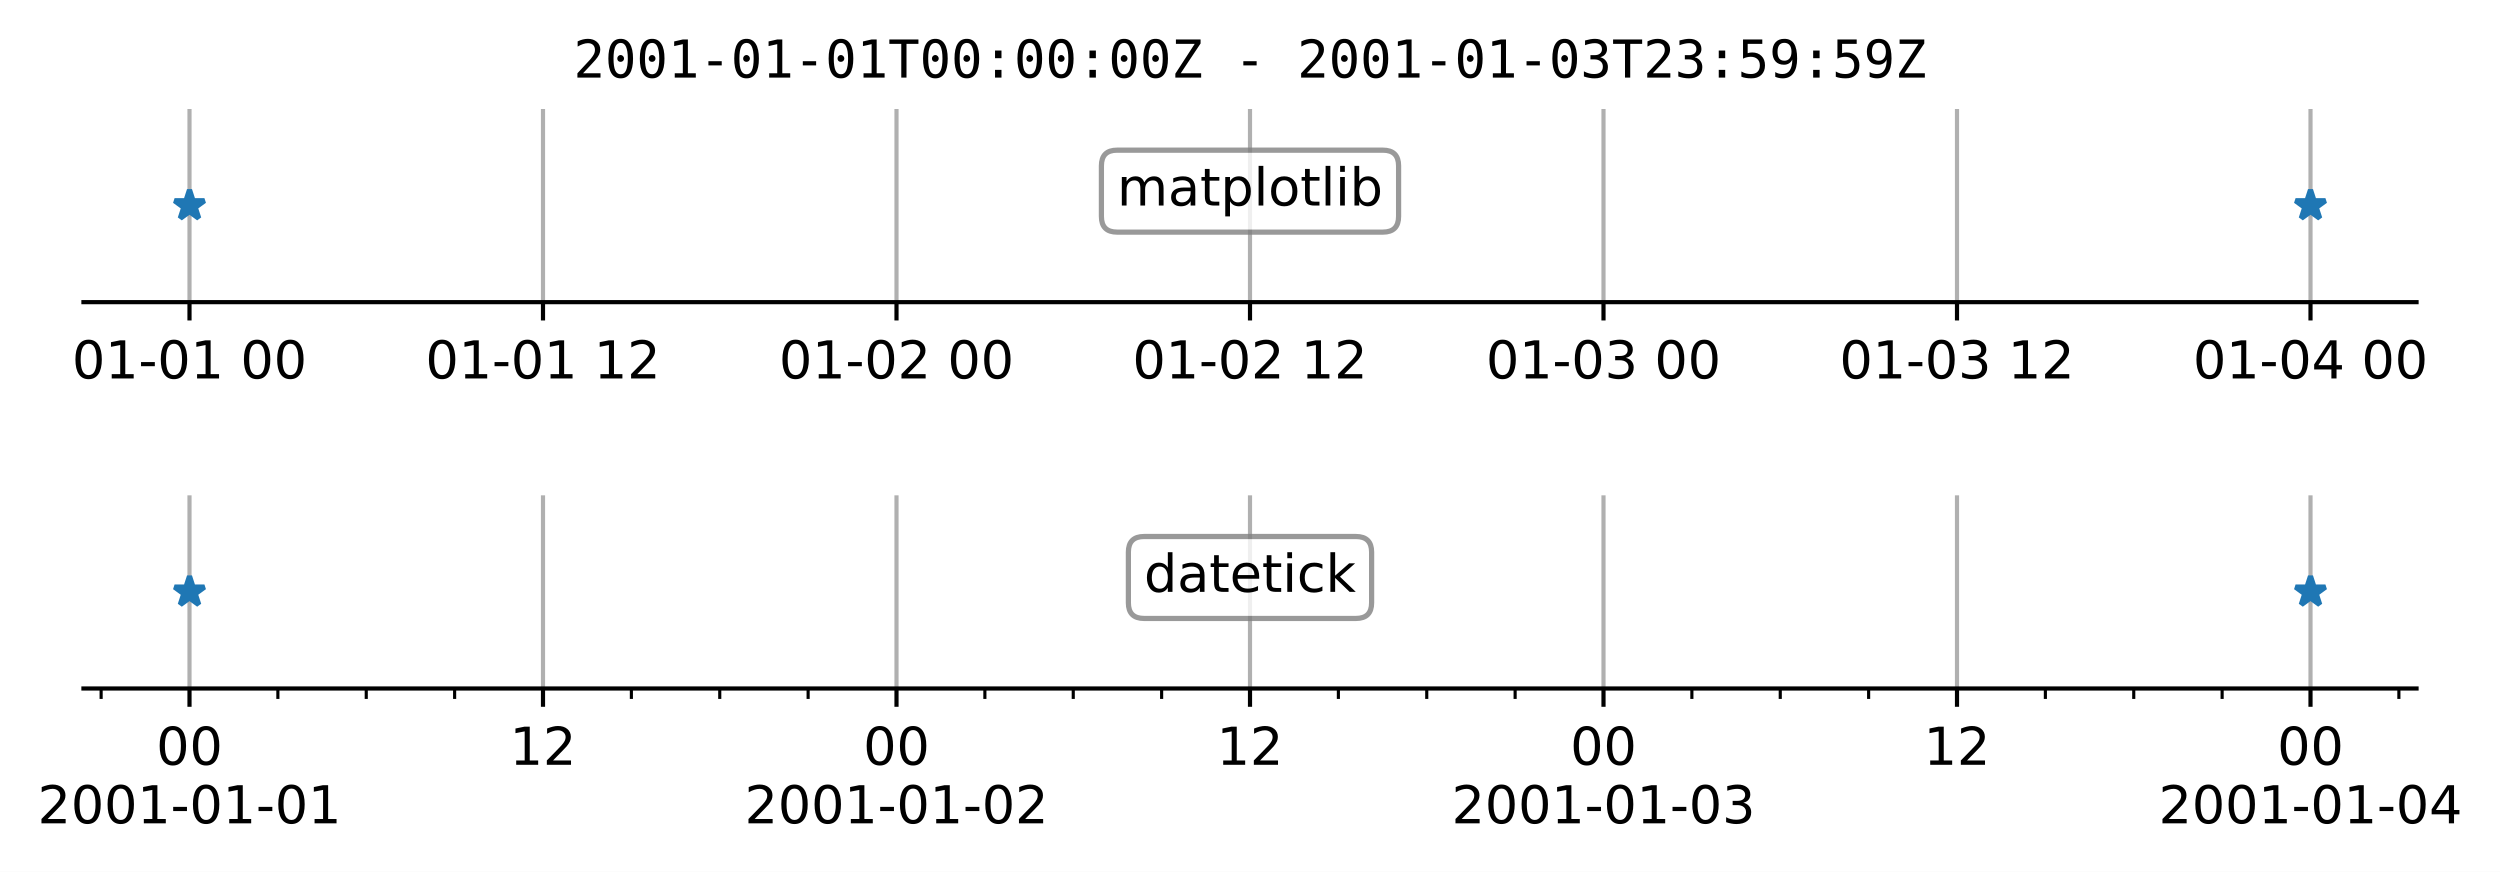
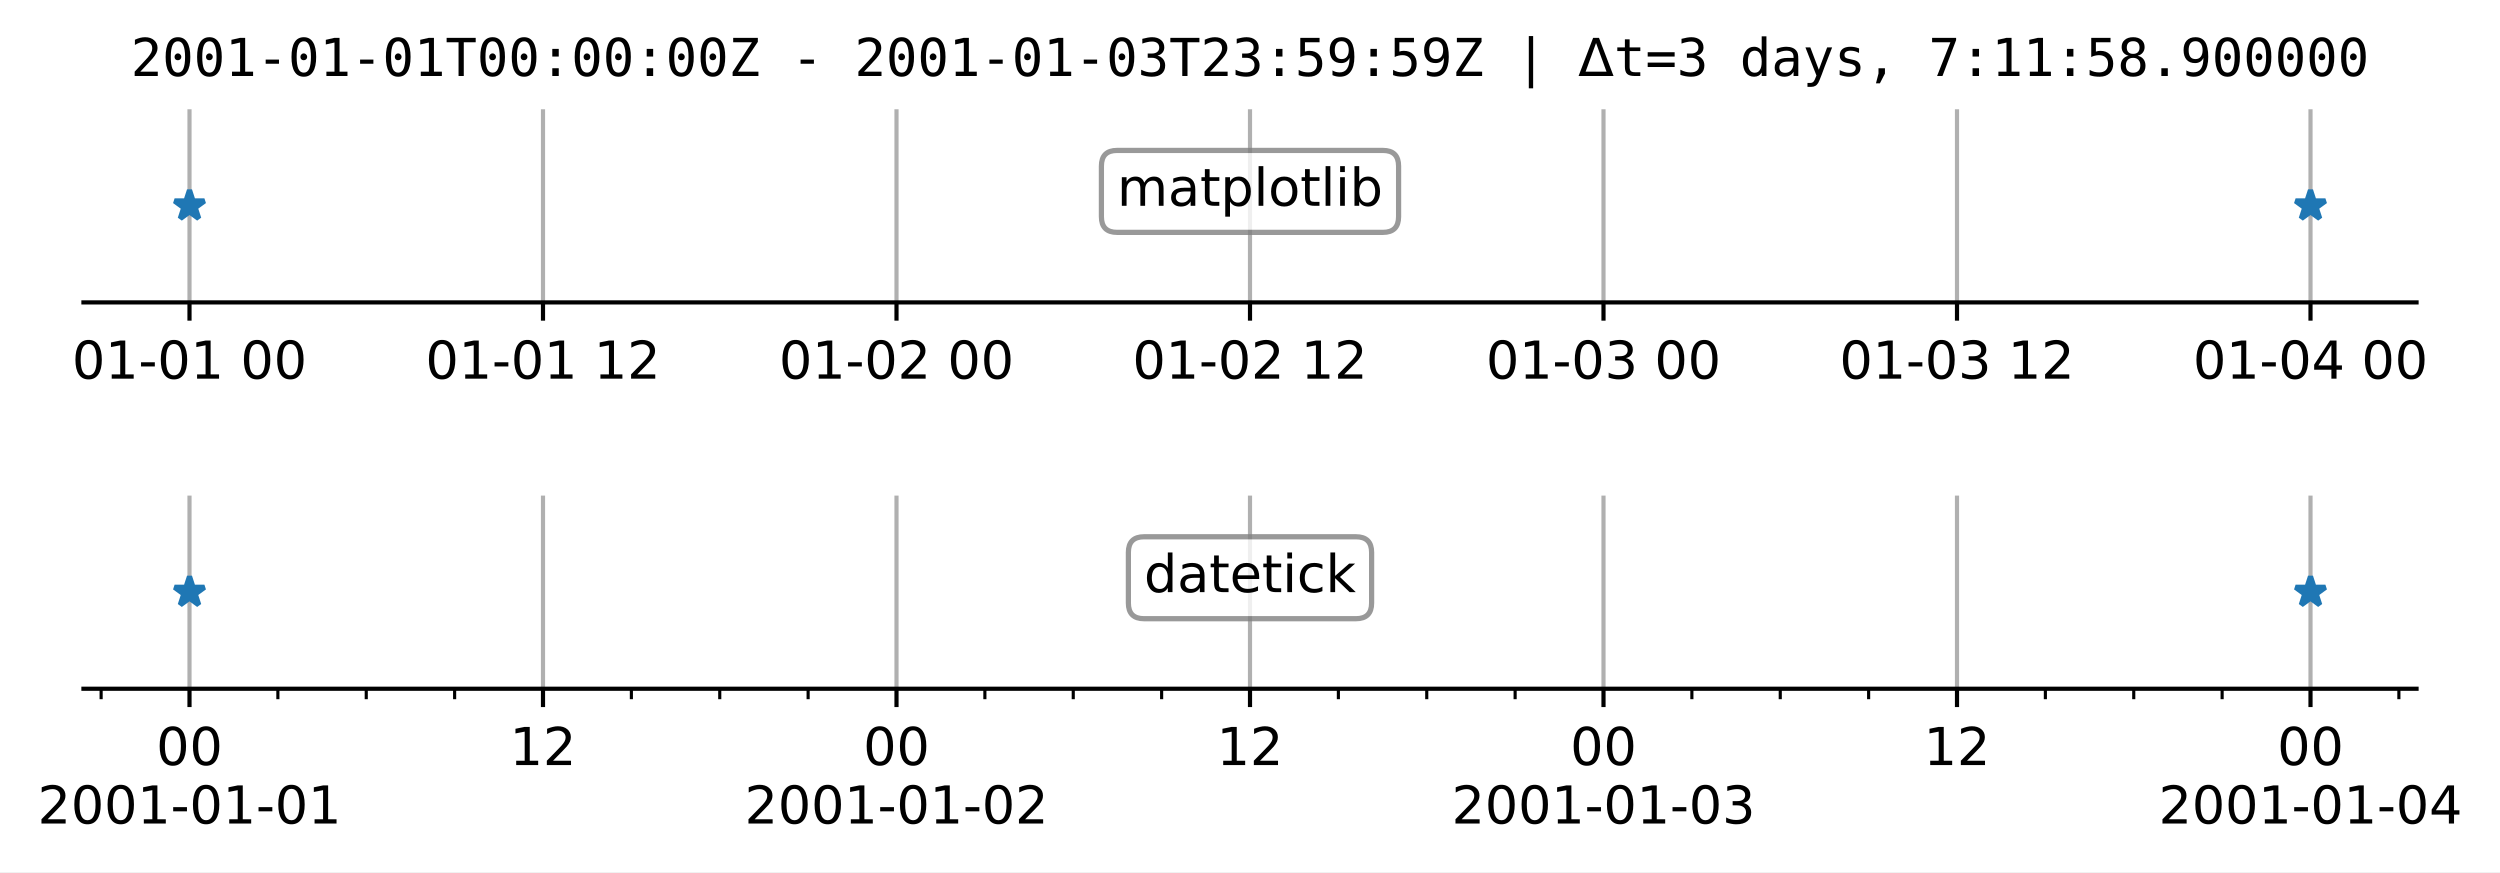
- <svg xmlns="http://www.w3.org/2000/svg" xmlns:xlink="http://www.w3.org/1999/xlink" width="478.335pt" height="166.808pt" viewBox="0 0 478.335 166.808" version="1.1">
+ <svg xmlns="http://www.w3.org/2000/svg" xmlns:xlink="http://www.w3.org/1999/xlink" width="478.335pt" height="166.856pt" viewBox="0 0 478.335 166.856" version="1.1">
  <defs>
    <style type="text/css">*{stroke-linejoin: round; stroke-linecap: butt}</style>
  </defs>
  <g id="figure_1">
    <g id="patch_1">
-       <path d="M 0 166.808  L 478.335 166.808  L 478.335 0  L 0 0  z " style="fill: #ffffff" />
+       <path d="M 0 166.856  L 478.335 166.856  L 478.335 0  L 0 0  z " style="fill: #ffffff" />
    </g>
    <g id="axes_1">
      <g id="patch_2">
-         <path d="M 15.967 57.812  L 462.367 57.812  L 462.367 20.852  L 15.967 20.852  z " style="fill: #ffffff" />
+         <path d="M 15.967 57.86  L 462.367 57.86  L 462.367 20.9  L 15.967 20.9  z " style="fill: #ffffff" />
      </g>
      <g id="matplotlib.axis_1">
        <g id="xtick_1">
          <g id="line2d_1">
-             <path d="M 36.258 57.812  L 36.258 20.852  " clip-path="url(#paf6a778685)" style="fill: none; stroke: #b0b0b0; stroke-width: 0.8; stroke-linecap: square" />
+             <path d="M 36.258 57.86  L 36.258 20.9  " clip-path="url(#pe6f675cba9)" style="fill: none; stroke: #b0b0b0; stroke-width: 0.8; stroke-linecap: square" />
          </g>
          <g id="line2d_2">
            <defs>
-               <path id="maa4d0f7b77" d="M 0 0  L 0 3.5  " style="stroke: #000000; stroke-width: 0.8" />
+               <path id="m6b755daf37" d="M 0 0  L 0 3.5  " style="stroke: #000000; stroke-width: 0.8" />
            </defs>
            <g>
-               <use xlink:href="#maa4d0f7b77" x="36.258" y="57.812" style="stroke: #000000; stroke-width: 0.8" />
+               <use xlink:href="#m6b755daf37" x="36.258" y="57.86" style="stroke: #000000; stroke-width: 0.8" />
            </g>
          </g>
          <g id="text_1">
-             <text style="font-size: 10px; font-family: 'DejaVu Sans', 'Bitstream Vera Sans', 'Computer Modern Sans Serif', 'Lucida Grande', 'Verdana', 'Geneva', 'Lucid', 'Arial', 'Helvetica', 'Avant Garde', sans-serif; text-anchor: middle" x="36.258" y="72.41" transform="rotate(-0 36.25781 72.41)">01-01 00</text>
+             <text style="font-size: 10px; font-family: 'DejaVu Sans', 'Bitstream Vera Sans', 'Computer Modern Sans Serif', 'Lucida Grande', 'Verdana', 'Geneva', 'Lucid', 'Arial', 'Helvetica', 'Avant Garde', sans-serif; text-anchor: middle" x="36.258" y="72.458" transform="rotate(-0 36.25781 72.45844)">01-01 00</text>
          </g>
        </g>
        <g id="xtick_2">
          <g id="line2d_3">
-             <path d="M 103.894 57.812  L 103.894 20.852  " clip-path="url(#paf6a778685)" style="fill: none; stroke: #b0b0b0; stroke-width: 0.8; stroke-linecap: square" />
+             <path d="M 103.894 57.86  L 103.894 20.9  " clip-path="url(#pe6f675cba9)" style="fill: none; stroke: #b0b0b0; stroke-width: 0.8; stroke-linecap: square" />
          </g>
          <g id="line2d_4">
            <g>
-               <use xlink:href="#maa4d0f7b77" x="103.894" y="57.812" style="stroke: #000000; stroke-width: 0.8" />
+               <use xlink:href="#m6b755daf37" x="103.894" y="57.86" style="stroke: #000000; stroke-width: 0.8" />
            </g>
          </g>
          <g id="text_2">
-             <text style="font-size: 10px; font-family: 'DejaVu Sans', 'Bitstream Vera Sans', 'Computer Modern Sans Serif', 'Lucida Grande', 'Verdana', 'Geneva', 'Lucid', 'Arial', 'Helvetica', 'Avant Garde', sans-serif; text-anchor: middle" x="103.894" y="72.41" transform="rotate(-0 103.8944 72.41)">01-01 12</text>
+             <text style="font-size: 10px; font-family: 'DejaVu Sans', 'Bitstream Vera Sans', 'Computer Modern Sans Serif', 'Lucida Grande', 'Verdana', 'Geneva', 'Lucid', 'Arial', 'Helvetica', 'Avant Garde', sans-serif; text-anchor: middle" x="103.894" y="72.458" transform="rotate(-0 103.8944 72.45844)">01-01 12</text>
          </g>
        </g>
        <g id="xtick_3">
          <g id="line2d_5">
-             <path d="M 171.531 57.812  L 171.531 20.852  " clip-path="url(#paf6a778685)" style="fill: none; stroke: #b0b0b0; stroke-width: 0.8; stroke-linecap: square" />
+             <path d="M 171.531 57.86  L 171.531 20.9  " clip-path="url(#pe6f675cba9)" style="fill: none; stroke: #b0b0b0; stroke-width: 0.8; stroke-linecap: square" />
          </g>
          <g id="line2d_6">
            <g>
-               <use xlink:href="#maa4d0f7b77" x="171.531" y="57.812" style="stroke: #000000; stroke-width: 0.8" />
+               <use xlink:href="#m6b755daf37" x="171.531" y="57.86" style="stroke: #000000; stroke-width: 0.8" />
            </g>
          </g>
          <g id="text_3">
-             <text style="font-size: 10px; font-family: 'DejaVu Sans', 'Bitstream Vera Sans', 'Computer Modern Sans Serif', 'Lucida Grande', 'Verdana', 'Geneva', 'Lucid', 'Arial', 'Helvetica', 'Avant Garde', sans-serif; text-anchor: middle" x="171.531" y="72.41" transform="rotate(-0 171.5311 72.41)">01-02 00</text>
+             <text style="font-size: 10px; font-family: 'DejaVu Sans', 'Bitstream Vera Sans', 'Computer Modern Sans Serif', 'Lucida Grande', 'Verdana', 'Geneva', 'Lucid', 'Arial', 'Helvetica', 'Avant Garde', sans-serif; text-anchor: middle" x="171.531" y="72.458" transform="rotate(-0 171.5311 72.45844)">01-02 00</text>
          </g>
        </g>
        <g id="xtick_4">
          <g id="line2d_7">
-             <path d="M 239.168 57.812  L 239.168 20.852  " clip-path="url(#paf6a778685)" style="fill: none; stroke: #b0b0b0; stroke-width: 0.8; stroke-linecap: square" />
+             <path d="M 239.168 57.86  L 239.168 20.9  " clip-path="url(#pe6f675cba9)" style="fill: none; stroke: #b0b0b0; stroke-width: 0.8; stroke-linecap: square" />
          </g>
          <g id="line2d_8">
            <g>
-               <use xlink:href="#maa4d0f7b77" x="239.168" y="57.812" style="stroke: #000000; stroke-width: 0.8" />
+               <use xlink:href="#m6b755daf37" x="239.168" y="57.86" style="stroke: #000000; stroke-width: 0.8" />
            </g>
          </g>
          <g id="text_4">
-             <text style="font-size: 10px; font-family: 'DejaVu Sans', 'Bitstream Vera Sans', 'Computer Modern Sans Serif', 'Lucida Grande', 'Verdana', 'Geneva', 'Lucid', 'Arial', 'Helvetica', 'Avant Garde', sans-serif; text-anchor: middle" x="239.168" y="72.41" transform="rotate(-0 239.1677 72.41)">01-02 12</text>
+             <text style="font-size: 10px; font-family: 'DejaVu Sans', 'Bitstream Vera Sans', 'Computer Modern Sans Serif', 'Lucida Grande', 'Verdana', 'Geneva', 'Lucid', 'Arial', 'Helvetica', 'Avant Garde', sans-serif; text-anchor: middle" x="239.168" y="72.458" transform="rotate(-0 239.1677 72.45844)">01-02 12</text>
          </g>
        </g>
        <g id="xtick_5">
          <g id="line2d_9">
-             <path d="M 306.804 57.812  L 306.804 20.852  " clip-path="url(#paf6a778685)" style="fill: none; stroke: #b0b0b0; stroke-width: 0.8; stroke-linecap: square" />
+             <path d="M 306.804 57.86  L 306.804 20.9  " clip-path="url(#pe6f675cba9)" style="fill: none; stroke: #b0b0b0; stroke-width: 0.8; stroke-linecap: square" />
          </g>
          <g id="line2d_10">
            <g>
-               <use xlink:href="#maa4d0f7b77" x="306.804" y="57.812" style="stroke: #000000; stroke-width: 0.8" />
+               <use xlink:href="#m6b755daf37" x="306.804" y="57.86" style="stroke: #000000; stroke-width: 0.8" />
            </g>
          </g>
          <g id="text_5">
-             <text style="font-size: 10px; font-family: 'DejaVu Sans', 'Bitstream Vera Sans', 'Computer Modern Sans Serif', 'Lucida Grande', 'Verdana', 'Geneva', 'Lucid', 'Arial', 'Helvetica', 'Avant Garde', sans-serif; text-anchor: middle" x="306.804" y="72.41" transform="rotate(-0 306.8043 72.41)">01-03 00</text>
+             <text style="font-size: 10px; font-family: 'DejaVu Sans', 'Bitstream Vera Sans', 'Computer Modern Sans Serif', 'Lucida Grande', 'Verdana', 'Geneva', 'Lucid', 'Arial', 'Helvetica', 'Avant Garde', sans-serif; text-anchor: middle" x="306.804" y="72.458" transform="rotate(-0 306.8043 72.45844)">01-03 00</text>
          </g>
        </g>
        <g id="xtick_6">
          <g id="line2d_11">
-             <path d="M 374.441 57.812  L 374.441 20.852  " clip-path="url(#paf6a778685)" style="fill: none; stroke: #b0b0b0; stroke-width: 0.8; stroke-linecap: square" />
+             <path d="M 374.441 57.86  L 374.441 20.9  " clip-path="url(#pe6f675cba9)" style="fill: none; stroke: #b0b0b0; stroke-width: 0.8; stroke-linecap: square" />
          </g>
          <g id="line2d_12">
            <g>
-               <use xlink:href="#maa4d0f7b77" x="374.441" y="57.812" style="stroke: #000000; stroke-width: 0.8" />
+               <use xlink:href="#m6b755daf37" x="374.441" y="57.86" style="stroke: #000000; stroke-width: 0.8" />
            </g>
          </g>
          <g id="text_6">
-             <text style="font-size: 10px; font-family: 'DejaVu Sans', 'Bitstream Vera Sans', 'Computer Modern Sans Serif', 'Lucida Grande', 'Verdana', 'Geneva', 'Lucid', 'Arial', 'Helvetica', 'Avant Garde', sans-serif; text-anchor: middle" x="374.441" y="72.41" transform="rotate(-0 374.4409 72.41)">01-03 12</text>
+             <text style="font-size: 10px; font-family: 'DejaVu Sans', 'Bitstream Vera Sans', 'Computer Modern Sans Serif', 'Lucida Grande', 'Verdana', 'Geneva', 'Lucid', 'Arial', 'Helvetica', 'Avant Garde', sans-serif; text-anchor: middle" x="374.441" y="72.458" transform="rotate(-0 374.4409 72.45844)">01-03 12</text>
          </g>
        </g>
        <g id="xtick_7">
          <g id="line2d_13">
-             <path d="M 442.078 57.812  L 442.078 20.852  " clip-path="url(#paf6a778685)" style="fill: none; stroke: #b0b0b0; stroke-width: 0.8; stroke-linecap: square" />
+             <path d="M 442.078 57.86  L 442.078 20.9  " clip-path="url(#pe6f675cba9)" style="fill: none; stroke: #b0b0b0; stroke-width: 0.8; stroke-linecap: square" />
          </g>
          <g id="line2d_14">
            <g>
-               <use xlink:href="#maa4d0f7b77" x="442.078" y="57.812" style="stroke: #000000; stroke-width: 0.8" />
+               <use xlink:href="#m6b755daf37" x="442.078" y="57.86" style="stroke: #000000; stroke-width: 0.8" />
            </g>
          </g>
          <g id="text_7">
-             <text style="font-size: 10px; font-family: 'DejaVu Sans', 'Bitstream Vera Sans', 'Computer Modern Sans Serif', 'Lucida Grande', 'Verdana', 'Geneva', 'Lucid', 'Arial', 'Helvetica', 'Avant Garde', sans-serif; text-anchor: middle" x="442.078" y="72.41" transform="rotate(-0 442.0776 72.41)">01-04 00</text>
+             <text style="font-size: 10px; font-family: 'DejaVu Sans', 'Bitstream Vera Sans', 'Computer Modern Sans Serif', 'Lucida Grande', 'Verdana', 'Geneva', 'Lucid', 'Arial', 'Helvetica', 'Avant Garde', sans-serif; text-anchor: middle" x="442.078" y="72.458" transform="rotate(-0 442.0776 72.45844)">01-04 00</text>
          </g>
        </g>
      </g>
      <g id="line2d_15">
        <defs>
-           <path id="me6ae3f1a8c" d="M 0 -3  L -0.674 -0.927  L -2.853 -0.927  L -1.09 0.354  L -1.763 2.427  L -0 1.146  L 1.763 2.427  L 1.09 0.354  L 2.853 -0.927  L 0.674 -0.927  z " style="stroke: #1f77b4; stroke-linejoin: bevel" />
+           <path id="me8163b7264" d="M 0 -3  L -0.674 -0.927  L -2.853 -0.927  L -1.09 0.354  L -1.763 2.427  L -0 1.146  L 1.763 2.427  L 1.09 0.354  L 2.853 -0.927  L 0.674 -0.927  z " style="stroke: #1f77b4; stroke-linejoin: bevel" />
        </defs>
-         <g clip-path="url(#paf6a778685)">
-           <use xlink:href="#me6ae3f1a8c" x="36.258" y="39.332" style="fill: #1f77b4; stroke: #1f77b4; stroke-linejoin: bevel" />
-           <use xlink:href="#me6ae3f1a8c" x="442.076" y="39.332" style="fill: #1f77b4; stroke: #1f77b4; stroke-linejoin: bevel" />
+         <g clip-path="url(#pe6f675cba9)">
+           <use xlink:href="#me8163b7264" x="36.258" y="39.38" style="fill: #1f77b4; stroke: #1f77b4; stroke-linejoin: bevel" />
+           <use xlink:href="#me8163b7264" x="442.076" y="39.38" style="fill: #1f77b4; stroke: #1f77b4; stroke-linejoin: bevel" />
        </g>
      </g>
      <g id="patch_3">
-         <path d="M 15.967 57.812  L 462.367 57.812  " style="fill: none; stroke: #000000; stroke-width: 0.8; stroke-linejoin: miter; stroke-linecap: square" />
+         <path d="M 15.967 57.86  L 462.367 57.86  " style="fill: none; stroke: #000000; stroke-width: 0.8; stroke-linejoin: miter; stroke-linecap: square" />
      </g>
      <g id="text_8">
        <g id="patch_4">
-           <path d="M 213.737 44.411  L 264.597 44.411  Q 267.597 44.411 267.597 41.411  L 267.597 31.733  Q 267.597 28.733 264.597 28.733  L 213.737 28.733  Q 210.737 28.733 210.737 31.733  L 210.737 41.411  Q 210.737 44.411 213.737 44.411  z " style="fill: #ffffff; opacity: 0.8; stroke: #808080; stroke-linejoin: miter" />
-         </g>
-         <text style="font-size: 10px; font-family: 'DejaVu Sans', 'Bitstream Vera Sans', 'Computer Modern Sans Serif', 'Lucida Grande', 'Verdana', 'Geneva', 'Lucid', 'Arial', 'Helvetica', 'Avant Garde', sans-serif; text-anchor: middle" x="239.167" y="39.332" transform="rotate(-0 239.1669 39.33156)">matplotlib</text>
+           <path d="M 213.737 44.46  L 264.597 44.46  Q 267.597 44.46 267.597 41.46  L 267.597 31.782  Q 267.597 28.782 264.597 28.782  L 213.737 28.782  Q 210.737 28.782 210.737 31.782  L 210.737 41.46  Q 210.737 44.46 213.737 44.46  z " style="fill: #ffffff; opacity: 0.8; stroke: #808080; stroke-linejoin: miter" />
+         </g>
+         <text style="font-size: 10px; font-family: 'DejaVu Sans', 'Bitstream Vera Sans', 'Computer Modern Sans Serif', 'Lucida Grande', 'Verdana', 'Geneva', 'Lucid', 'Arial', 'Helvetica', 'Avant Garde', sans-serif; text-anchor: middle" x="239.167" y="39.38" transform="rotate(-0 239.1669 39.38)">matplotlib</text>
      </g>
      <g id="text_9">
-         <text style="font-size: 10px; font-family: 'DejaVu Sans Mono', 'Bitstream Vera Sans Mono', 'Computer Modern Typewriter', 'Andale Mono', 'Nimbus Mono L', 'Courier New', 'Courier', 'Fixed', 'Terminal', monospace; text-anchor: middle" x="239.167" y="14.852" transform="rotate(-0 239.1669 14.85156)">2001-01-01T00:00:00Z - 2001-01-03T23:59:59Z</text>
+         <g transform="translate(25.0169 14.9)">
+           <text>
+             <tspan x="0" y="-0.359" style="font-size: 10px; font-family: 'DejaVu Sans Mono'">2</tspan>
+             <tspan x="6.021" y="-0.359" style="font-size: 10px; font-family: 'DejaVu Sans Mono'">0</tspan>
+             <tspan x="12.041" y="-0.359" style="font-size: 10px; font-family: 'DejaVu Sans Mono'">0</tspan>
+             <tspan x="18.062" y="-0.359" style="font-size: 10px; font-family: 'DejaVu Sans Mono'">1</tspan>
+             <tspan x="24.082" y="-0.359" style="font-size: 10px; font-family: 'DejaVu Sans Mono'">-</tspan>
+             <tspan x="30.103" y="-0.359" style="font-size: 10px; font-family: 'DejaVu Sans Mono'">0</tspan>
+             <tspan x="36.123" y="-0.359" style="font-size: 10px; font-family: 'DejaVu Sans Mono'">1</tspan>
+             <tspan x="42.144" y="-0.359" style="font-size: 10px; font-family: 'DejaVu Sans Mono'">-</tspan>
+             <tspan x="48.164" y="-0.359" style="font-size: 10px; font-family: 'DejaVu Sans Mono'">0</tspan>
+             <tspan x="54.185" y="-0.359" style="font-size: 10px; font-family: 'DejaVu Sans Mono'">1</tspan>
+             <tspan x="60.205" y="-0.359" style="font-size: 10px; font-family: 'DejaVu Sans Mono'">T</tspan>
+             <tspan x="66.226" y="-0.359" style="font-size: 10px; font-family: 'DejaVu Sans Mono'">0</tspan>
+             <tspan x="72.246" y="-0.359" style="font-size: 10px; font-family: 'DejaVu Sans Mono'">0</tspan>
+             <tspan x="78.267" y="-0.359" style="font-size: 10px; font-family: 'DejaVu Sans Mono'">:</tspan>
+             <tspan x="84.287" y="-0.359" style="font-size: 10px; font-family: 'DejaVu Sans Mono'">0</tspan>
+             <tspan x="90.308" y="-0.359" style="font-size: 10px; font-family: 'DejaVu Sans Mono'">0</tspan>
+             <tspan x="96.328" y="-0.359" style="font-size: 10px; font-family: 'DejaVu Sans Mono'">:</tspan>
+             <tspan x="102.349" y="-0.359" style="font-size: 10px; font-family: 'DejaVu Sans Mono'">0</tspan>
+             <tspan x="108.369" y="-0.359" style="font-size: 10px; font-family: 'DejaVu Sans Mono'">0</tspan>
+             <tspan x="114.39" y="-0.359" style="font-size: 10px; font-family: 'DejaVu Sans Mono'">Z</tspan>
+             <tspan x="120.41" y="-0.359" style="font-size: 10px; font-family: 'DejaVu Sans Mono'"> </tspan>
+             <tspan x="126.431" y="-0.359" style="font-size: 10px; font-family: 'DejaVu Sans Mono'">-</tspan>
+             <tspan x="132.451" y="-0.359" style="font-size: 10px; font-family: 'DejaVu Sans Mono'"> </tspan>
+             <tspan x="138.472" y="-0.359" style="font-size: 10px; font-family: 'DejaVu Sans Mono'">2</tspan>
+             <tspan x="144.492" y="-0.359" style="font-size: 10px; font-family: 'DejaVu Sans Mono'">0</tspan>
+             <tspan x="150.513" y="-0.359" style="font-size: 10px; font-family: 'DejaVu Sans Mono'">0</tspan>
+             <tspan x="156.533" y="-0.359" style="font-size: 10px; font-family: 'DejaVu Sans Mono'">1</tspan>
+             <tspan x="162.554" y="-0.359" style="font-size: 10px; font-family: 'DejaVu Sans Mono'">-</tspan>
+             <tspan x="168.574" y="-0.359" style="font-size: 10px; font-family: 'DejaVu Sans Mono'">0</tspan>
+             <tspan x="174.595" y="-0.359" style="font-size: 10px; font-family: 'DejaVu Sans Mono'">1</tspan>
+             <tspan x="180.615" y="-0.359" style="font-size: 10px; font-family: 'DejaVu Sans Mono'">-</tspan>
+             <tspan x="186.636" y="-0.359" style="font-size: 10px; font-family: 'DejaVu Sans Mono'">0</tspan>
+             <tspan x="192.656" y="-0.359" style="font-size: 10px; font-family: 'DejaVu Sans Mono'">3</tspan>
+             <tspan x="198.677" y="-0.359" style="font-size: 10px; font-family: 'DejaVu Sans Mono'">T</tspan>
+             <tspan x="204.697" y="-0.359" style="font-size: 10px; font-family: 'DejaVu Sans Mono'">2</tspan>
+             <tspan x="210.718" y="-0.359" style="font-size: 10px; font-family: 'DejaVu Sans Mono'">3</tspan>
+             <tspan x="216.738" y="-0.359" style="font-size: 10px; font-family: 'DejaVu Sans Mono'">:</tspan>
+             <tspan x="222.759" y="-0.359" style="font-size: 10px; font-family: 'DejaVu Sans Mono'">5</tspan>
+             <tspan x="228.779" y="-0.359" style="font-size: 10px; font-family: 'DejaVu Sans Mono'">9</tspan>
+             <tspan x="234.8" y="-0.359" style="font-size: 10px; font-family: 'DejaVu Sans Mono'">:</tspan>
+             <tspan x="240.82" y="-0.359" style="font-size: 10px; font-family: 'DejaVu Sans Mono'">5</tspan>
+             <tspan x="246.841" y="-0.359" style="font-size: 10px; font-family: 'DejaVu Sans Mono'">9</tspan>
+             <tspan x="252.861" y="-0.359" style="font-size: 10px; font-family: 'DejaVu Sans Mono'">Z</tspan>
+             <tspan x="258.882" y="-0.359" style="font-size: 10px; font-family: 'DejaVu Sans Mono'"> </tspan>
+             <tspan x="264.902" y="-0.359" style="font-size: 10px; font-family: 'DejaVu Sans Mono'">|</tspan>
+             <tspan x="270.923" y="-0.359" style="font-size: 10px; font-family: 'DejaVu Sans Mono'"> </tspan>
+             <tspan x="283.784" y="-0.359" style="font-size: 10px; font-family: 'DejaVu Sans Mono'">t</tspan>
+             <tspan x="289.805" y="-0.359" style="font-size: 10px; font-family: 'DejaVu Sans Mono'">=</tspan>
+             <tspan x="295.825" y="-0.359" style="font-size: 10px; font-family: 'DejaVu Sans Mono'">3</tspan>
+             <tspan x="301.846" y="-0.359" style="font-size: 10px; font-family: 'DejaVu Sans Mono'"> </tspan>
+             <tspan x="307.866" y="-0.359" style="font-size: 10px; font-family: 'DejaVu Sans Mono'">d</tspan>
+             <tspan x="313.887" y="-0.359" style="font-size: 10px; font-family: 'DejaVu Sans Mono'">a</tspan>
+             <tspan x="319.907" y="-0.359" style="font-size: 10px; font-family: 'DejaVu Sans Mono'">y</tspan>
+             <tspan x="325.928" y="-0.359" style="font-size: 10px; font-family: 'DejaVu Sans Mono'">s</tspan>
+             <tspan x="331.948" y="-0.359" style="font-size: 10px; font-family: 'DejaVu Sans Mono'">,</tspan>
+             <tspan x="337.969" y="-0.359" style="font-size: 10px; font-family: 'DejaVu Sans Mono'"> </tspan>
+             <tspan x="343.989" y="-0.359" style="font-size: 10px; font-family: 'DejaVu Sans Mono'">7</tspan>
+             <tspan x="350.01" y="-0.359" style="font-size: 10px; font-family: 'DejaVu Sans Mono'">:</tspan>
+             <tspan x="356.03" y="-0.359" style="font-size: 10px; font-family: 'DejaVu Sans Mono'">1</tspan>
+             <tspan x="362.051" y="-0.359" style="font-size: 10px; font-family: 'DejaVu Sans Mono'">1</tspan>
+             <tspan x="368.071" y="-0.359" style="font-size: 10px; font-family: 'DejaVu Sans Mono'">:</tspan>
+             <tspan x="374.092" y="-0.359" style="font-size: 10px; font-family: 'DejaVu Sans Mono'">5</tspan>
+             <tspan x="380.112" y="-0.359" style="font-size: 10px; font-family: 'DejaVu Sans Mono'">8</tspan>
+             <tspan x="386.133" y="-0.359" style="font-size: 10px; font-family: 'DejaVu Sans Mono'">.</tspan>
+             <tspan x="392.153" y="-0.359" style="font-size: 10px; font-family: 'DejaVu Sans Mono'">9</tspan>
+             <tspan x="398.174" y="-0.359" style="font-size: 10px; font-family: 'DejaVu Sans Mono'">0</tspan>
+             <tspan x="404.194" y="-0.359" style="font-size: 10px; font-family: 'DejaVu Sans Mono'">0</tspan>
+             <tspan x="410.215" y="-0.359" style="font-size: 10px; font-family: 'DejaVu Sans Mono'">0</tspan>
+             <tspan x="416.235" y="-0.359" style="font-size: 10px; font-family: 'DejaVu Sans Mono'">0</tspan>
+             <tspan x="422.256" y="-0.359" style="font-size: 10px; font-family: 'DejaVu Sans Mono'">0</tspan>
+             <tspan x="276.943" y="-0.359" style="font-size: 10px; font-family: 'DejaVu Sans'">Δ</tspan>
+           </text>
+         </g>
      </g>
    </g>
    <g id="axes_2">
      <g id="patch_5">
-         <path d="M 15.967 131.732  L 462.367 131.732  L 462.367 94.772  L 15.967 94.772  z " style="fill: #ffffff" />
+         <path d="M 15.967 131.78  L 462.367 131.78  L 462.367 94.82  L 15.967 94.82  z " style="fill: #ffffff" />
      </g>
      <g id="matplotlib.axis_2">
        <g id="xtick_8">
          <g id="line2d_16">
-             <path d="M 36.258 131.732  L 36.258 94.772  " clip-path="url(#p1be8faff92)" style="fill: none; stroke: #b0b0b0; stroke-width: 0.8; stroke-linecap: square" />
+             <path d="M 36.258 131.78  L 36.258 94.82  " clip-path="url(#pf7217cb96b)" style="fill: none; stroke: #b0b0b0; stroke-width: 0.8; stroke-linecap: square" />
          </g>
          <g id="line2d_17">
            <g>
-               <use xlink:href="#maa4d0f7b77" x="36.258" y="131.732" style="stroke: #000000; stroke-width: 0.8" />
+               <use xlink:href="#m6b755daf37" x="36.258" y="131.78" style="stroke: #000000; stroke-width: 0.8" />
            </g>
          </g>
          <g id="text_10">
-             <text style="font-size: 10px; font-family: 'DejaVu Sans', 'Bitstream Vera Sans', 'Computer Modern Sans Serif', 'Lucida Grande', 'Verdana', 'Geneva', 'Lucid', 'Arial', 'Helvetica', 'Avant Garde', sans-serif" transform="translate(29.89531 146.33)">00</text>
-             <text style="font-size: 10px; font-family: 'DejaVu Sans', 'Bitstream Vera Sans', 'Computer Modern Sans Serif', 'Lucida Grande', 'Verdana', 'Geneva', 'Lucid', 'Arial', 'Helvetica', 'Avant Garde', sans-serif" transform="translate(7.2 157.5278)">2001-01-01</text>
+             <text style="font-size: 10px; font-family: 'DejaVu Sans', 'Bitstream Vera Sans', 'Computer Modern Sans Serif', 'Lucida Grande', 'Verdana', 'Geneva', 'Lucid', 'Arial', 'Helvetica', 'Avant Garde', sans-serif" transform="translate(29.89531 146.3784)">00</text>
+             <text style="font-size: 10px; font-family: 'DejaVu Sans', 'Bitstream Vera Sans', 'Computer Modern Sans Serif', 'Lucida Grande', 'Verdana', 'Geneva', 'Lucid', 'Arial', 'Helvetica', 'Avant Garde', sans-serif" transform="translate(7.2 157.5762)">2001-01-01</text>
          </g>
        </g>
        <g id="xtick_9">
          <g id="line2d_18">
-             <path d="M 103.894 131.732  L 103.894 94.772  " clip-path="url(#p1be8faff92)" style="fill: none; stroke: #b0b0b0; stroke-width: 0.8; stroke-linecap: square" />
+             <path d="M 103.894 131.78  L 103.894 94.82  " clip-path="url(#pf7217cb96b)" style="fill: none; stroke: #b0b0b0; stroke-width: 0.8; stroke-linecap: square" />
          </g>
          <g id="line2d_19">
            <g>
-               <use xlink:href="#maa4d0f7b77" x="103.894" y="131.732" style="stroke: #000000; stroke-width: 0.8" />
+               <use xlink:href="#m6b755daf37" x="103.894" y="131.78" style="stroke: #000000; stroke-width: 0.8" />
            </g>
          </g>
          <g id="text_11">
-             <text style="font-size: 10px; font-family: 'DejaVu Sans', 'Bitstream Vera Sans', 'Computer Modern Sans Serif', 'Lucida Grande', 'Verdana', 'Geneva', 'Lucid', 'Arial', 'Helvetica', 'Avant Garde', sans-serif; text-anchor: middle" x="103.894" y="146.33" transform="rotate(-0 103.8944 146.33)">12</text>
+             <text style="font-size: 10px; font-family: 'DejaVu Sans', 'Bitstream Vera Sans', 'Computer Modern Sans Serif', 'Lucida Grande', 'Verdana', 'Geneva', 'Lucid', 'Arial', 'Helvetica', 'Avant Garde', sans-serif; text-anchor: middle" x="103.894" y="146.378" transform="rotate(-0 103.8944 146.3784)">12</text>
          </g>
        </g>
        <g id="xtick_10">
          <g id="line2d_20">
-             <path d="M 171.531 131.732  L 171.531 94.772  " clip-path="url(#p1be8faff92)" style="fill: none; stroke: #b0b0b0; stroke-width: 0.8; stroke-linecap: square" />
+             <path d="M 171.531 131.78  L 171.531 94.82  " clip-path="url(#pf7217cb96b)" style="fill: none; stroke: #b0b0b0; stroke-width: 0.8; stroke-linecap: square" />
          </g>
          <g id="line2d_21">
            <g>
-               <use xlink:href="#maa4d0f7b77" x="171.531" y="131.732" style="stroke: #000000; stroke-width: 0.8" />
+               <use xlink:href="#m6b755daf37" x="171.531" y="131.78" style="stroke: #000000; stroke-width: 0.8" />
            </g>
          </g>
          <g id="text_12">
-             <text style="font-size: 10px; font-family: 'DejaVu Sans', 'Bitstream Vera Sans', 'Computer Modern Sans Serif', 'Lucida Grande', 'Verdana', 'Geneva', 'Lucid', 'Arial', 'Helvetica', 'Avant Garde', sans-serif" transform="translate(165.1686 146.33)">00</text>
-             <text style="font-size: 10px; font-family: 'DejaVu Sans', 'Bitstream Vera Sans', 'Computer Modern Sans Serif', 'Lucida Grande', 'Verdana', 'Geneva', 'Lucid', 'Arial', 'Helvetica', 'Avant Garde', sans-serif" transform="translate(142.4732 157.5278)">2001-01-02</text>
+             <text style="font-size: 10px; font-family: 'DejaVu Sans', 'Bitstream Vera Sans', 'Computer Modern Sans Serif', 'Lucida Grande', 'Verdana', 'Geneva', 'Lucid', 'Arial', 'Helvetica', 'Avant Garde', sans-serif" transform="translate(165.1686 146.3784)">00</text>
+             <text style="font-size: 10px; font-family: 'DejaVu Sans', 'Bitstream Vera Sans', 'Computer Modern Sans Serif', 'Lucida Grande', 'Verdana', 'Geneva', 'Lucid', 'Arial', 'Helvetica', 'Avant Garde', sans-serif" transform="translate(142.4732 157.5762)">2001-01-02</text>
          </g>
        </g>
        <g id="xtick_11">
          <g id="line2d_22">
-             <path d="M 239.168 131.732  L 239.168 94.772  " clip-path="url(#p1be8faff92)" style="fill: none; stroke: #b0b0b0; stroke-width: 0.8; stroke-linecap: square" />
+             <path d="M 239.168 131.78  L 239.168 94.82  " clip-path="url(#pf7217cb96b)" style="fill: none; stroke: #b0b0b0; stroke-width: 0.8; stroke-linecap: square" />
          </g>
          <g id="line2d_23">
            <g>
-               <use xlink:href="#maa4d0f7b77" x="239.168" y="131.732" style="stroke: #000000; stroke-width: 0.8" />
+               <use xlink:href="#m6b755daf37" x="239.168" y="131.78" style="stroke: #000000; stroke-width: 0.8" />
            </g>
          </g>
          <g id="text_13">
-             <text style="font-size: 10px; font-family: 'DejaVu Sans', 'Bitstream Vera Sans', 'Computer Modern Sans Serif', 'Lucida Grande', 'Verdana', 'Geneva', 'Lucid', 'Arial', 'Helvetica', 'Avant Garde', sans-serif; text-anchor: middle" x="239.168" y="146.33" transform="rotate(-0 239.1677 146.33)">12</text>
+             <text style="font-size: 10px; font-family: 'DejaVu Sans', 'Bitstream Vera Sans', 'Computer Modern Sans Serif', 'Lucida Grande', 'Verdana', 'Geneva', 'Lucid', 'Arial', 'Helvetica', 'Avant Garde', sans-serif; text-anchor: middle" x="239.168" y="146.378" transform="rotate(-0 239.1677 146.3784)">12</text>
          </g>
        </g>
        <g id="xtick_12">
          <g id="line2d_24">
-             <path d="M 306.804 131.732  L 306.804 94.772  " clip-path="url(#p1be8faff92)" style="fill: none; stroke: #b0b0b0; stroke-width: 0.8; stroke-linecap: square" />
+             <path d="M 306.804 131.78  L 306.804 94.82  " clip-path="url(#pf7217cb96b)" style="fill: none; stroke: #b0b0b0; stroke-width: 0.8; stroke-linecap: square" />
          </g>
          <g id="line2d_25">
            <g>
-               <use xlink:href="#maa4d0f7b77" x="306.804" y="131.732" style="stroke: #000000; stroke-width: 0.8" />
+               <use xlink:href="#m6b755daf37" x="306.804" y="131.78" style="stroke: #000000; stroke-width: 0.8" />
            </g>
          </g>
          <g id="text_14">
-             <text style="font-size: 10px; font-family: 'DejaVu Sans', 'Bitstream Vera Sans', 'Computer Modern Sans Serif', 'Lucida Grande', 'Verdana', 'Geneva', 'Lucid', 'Arial', 'Helvetica', 'Avant Garde', sans-serif" transform="translate(300.4418 146.33)">00</text>
-             <text style="font-size: 10px; font-family: 'DejaVu Sans', 'Bitstream Vera Sans', 'Computer Modern Sans Serif', 'Lucida Grande', 'Verdana', 'Geneva', 'Lucid', 'Arial', 'Helvetica', 'Avant Garde', sans-serif" transform="translate(277.7465 157.5278)">2001-01-03</text>
+             <text style="font-size: 10px; font-family: 'DejaVu Sans', 'Bitstream Vera Sans', 'Computer Modern Sans Serif', 'Lucida Grande', 'Verdana', 'Geneva', 'Lucid', 'Arial', 'Helvetica', 'Avant Garde', sans-serif" transform="translate(300.4418 146.3784)">00</text>
+             <text style="font-size: 10px; font-family: 'DejaVu Sans', 'Bitstream Vera Sans', 'Computer Modern Sans Serif', 'Lucida Grande', 'Verdana', 'Geneva', 'Lucid', 'Arial', 'Helvetica', 'Avant Garde', sans-serif" transform="translate(277.7465 157.5762)">2001-01-03</text>
          </g>
        </g>
        <g id="xtick_13">
          <g id="line2d_26">
-             <path d="M 374.441 131.732  L 374.441 94.772  " clip-path="url(#p1be8faff92)" style="fill: none; stroke: #b0b0b0; stroke-width: 0.8; stroke-linecap: square" />
+             <path d="M 374.441 131.78  L 374.441 94.82  " clip-path="url(#pf7217cb96b)" style="fill: none; stroke: #b0b0b0; stroke-width: 0.8; stroke-linecap: square" />
          </g>
          <g id="line2d_27">
            <g>
-               <use xlink:href="#maa4d0f7b77" x="374.441" y="131.732" style="stroke: #000000; stroke-width: 0.8" />
+               <use xlink:href="#m6b755daf37" x="374.441" y="131.78" style="stroke: #000000; stroke-width: 0.8" />
            </g>
          </g>
          <g id="text_15">
-             <text style="font-size: 10px; font-family: 'DejaVu Sans', 'Bitstream Vera Sans', 'Computer Modern Sans Serif', 'Lucida Grande', 'Verdana', 'Geneva', 'Lucid', 'Arial', 'Helvetica', 'Avant Garde', sans-serif; text-anchor: middle" x="374.441" y="146.33" transform="rotate(-0 374.4409 146.33)">12</text>
+             <text style="font-size: 10px; font-family: 'DejaVu Sans', 'Bitstream Vera Sans', 'Computer Modern Sans Serif', 'Lucida Grande', 'Verdana', 'Geneva', 'Lucid', 'Arial', 'Helvetica', 'Avant Garde', sans-serif; text-anchor: middle" x="374.441" y="146.378" transform="rotate(-0 374.4409 146.3784)">12</text>
          </g>
        </g>
        <g id="xtick_14">
          <g id="line2d_28">
-             <path d="M 442.078 131.732  L 442.078 94.772  " clip-path="url(#p1be8faff92)" style="fill: none; stroke: #b0b0b0; stroke-width: 0.8; stroke-linecap: square" />
+             <path d="M 442.078 131.78  L 442.078 94.82  " clip-path="url(#pf7217cb96b)" style="fill: none; stroke: #b0b0b0; stroke-width: 0.8; stroke-linecap: square" />
          </g>
          <g id="line2d_29">
            <g>
-               <use xlink:href="#maa4d0f7b77" x="442.078" y="131.732" style="stroke: #000000; stroke-width: 0.8" />
+               <use xlink:href="#m6b755daf37" x="442.078" y="131.78" style="stroke: #000000; stroke-width: 0.8" />
            </g>
          </g>
          <g id="text_16">
-             <text style="font-size: 10px; font-family: 'DejaVu Sans', 'Bitstream Vera Sans', 'Computer Modern Sans Serif', 'Lucida Grande', 'Verdana', 'Geneva', 'Lucid', 'Arial', 'Helvetica', 'Avant Garde', sans-serif" transform="translate(435.7151 146.33)">00</text>
-             <text style="font-size: 10px; font-family: 'DejaVu Sans', 'Bitstream Vera Sans', 'Computer Modern Sans Serif', 'Lucida Grande', 'Verdana', 'Geneva', 'Lucid', 'Arial', 'Helvetica', 'Avant Garde', sans-serif" transform="translate(413.0197 157.5278)">2001-01-04</text>
+             <text style="font-size: 10px; font-family: 'DejaVu Sans', 'Bitstream Vera Sans', 'Computer Modern Sans Serif', 'Lucida Grande', 'Verdana', 'Geneva', 'Lucid', 'Arial', 'Helvetica', 'Avant Garde', sans-serif" transform="translate(435.7151 146.3784)">00</text>
+             <text style="font-size: 10px; font-family: 'DejaVu Sans', 'Bitstream Vera Sans', 'Computer Modern Sans Serif', 'Lucida Grande', 'Verdana', 'Geneva', 'Lucid', 'Arial', 'Helvetica', 'Avant Garde', sans-serif" transform="translate(413.0197 157.5762)">2001-01-04</text>
          </g>
        </g>
        <g id="xtick_15">
          <g id="line2d_30">
            <defs>
-               <path id="mff1b82d587" d="M 0 0  L 0 2  " style="stroke: #000000; stroke-width: 0.6" />
+               <path id="mba676bf2d1" d="M 0 0  L 0 2  " style="stroke: #000000; stroke-width: 0.6" />
            </defs>
            <g>
-               <use xlink:href="#mff1b82d587" x="19.349" y="131.732" style="stroke: #000000; stroke-width: 0.6" />
+               <use xlink:href="#mba676bf2d1" x="19.349" y="131.78" style="stroke: #000000; stroke-width: 0.6" />
            </g>
          </g>
        </g>
        <g id="xtick_16">
          <g id="line2d_31">
            <g>
-               <use xlink:href="#mff1b82d587" x="53.167" y="131.732" style="stroke: #000000; stroke-width: 0.6" />
+               <use xlink:href="#mba676bf2d1" x="53.167" y="131.78" style="stroke: #000000; stroke-width: 0.6" />
            </g>
          </g>
        </g>
        <g id="xtick_17">
          <g id="line2d_32">
            <g>
-               <use xlink:href="#mff1b82d587" x="70.076" y="131.732" style="stroke: #000000; stroke-width: 0.6" />
+               <use xlink:href="#mba676bf2d1" x="70.076" y="131.78" style="stroke: #000000; stroke-width: 0.6" />
            </g>
          </g>
        </g>
        <g id="xtick_18">
          <g id="line2d_33">
            <g>
-               <use xlink:href="#mff1b82d587" x="86.985" y="131.732" style="stroke: #000000; stroke-width: 0.6" />
+               <use xlink:href="#mba676bf2d1" x="86.985" y="131.78" style="stroke: #000000; stroke-width: 0.6" />
            </g>
          </g>
        </g>
        <g id="xtick_19">
          <g id="line2d_34">
            <g>
-               <use xlink:href="#mff1b82d587" x="120.804" y="131.732" style="stroke: #000000; stroke-width: 0.6" />
+               <use xlink:href="#mba676bf2d1" x="120.804" y="131.78" style="stroke: #000000; stroke-width: 0.6" />
            </g>
          </g>
        </g>
        <g id="xtick_20">
          <g id="line2d_35">
            <g>
-               <use xlink:href="#mff1b82d587" x="137.713" y="131.732" style="stroke: #000000; stroke-width: 0.6" />
+               <use xlink:href="#mba676bf2d1" x="137.713" y="131.78" style="stroke: #000000; stroke-width: 0.6" />
            </g>
          </g>
        </g>
        <g id="xtick_21">
          <g id="line2d_36">
            <g>
-               <use xlink:href="#mff1b82d587" x="154.622" y="131.732" style="stroke: #000000; stroke-width: 0.6" />
+               <use xlink:href="#mba676bf2d1" x="154.622" y="131.78" style="stroke: #000000; stroke-width: 0.6" />
            </g>
          </g>
        </g>
        <g id="xtick_22">
          <g id="line2d_37">
            <g>
-               <use xlink:href="#mff1b82d587" x="188.44" y="131.732" style="stroke: #000000; stroke-width: 0.6" />
+               <use xlink:href="#mba676bf2d1" x="188.44" y="131.78" style="stroke: #000000; stroke-width: 0.6" />
            </g>
          </g>
        </g>
        <g id="xtick_23">
          <g id="line2d_38">
            <g>
-               <use xlink:href="#mff1b82d587" x="205.349" y="131.732" style="stroke: #000000; stroke-width: 0.6" />
+               <use xlink:href="#mba676bf2d1" x="205.349" y="131.78" style="stroke: #000000; stroke-width: 0.6" />
            </g>
          </g>
        </g>
        <g id="xtick_24">
          <g id="line2d_39">
            <g>
-               <use xlink:href="#mff1b82d587" x="222.259" y="131.732" style="stroke: #000000; stroke-width: 0.6" />
+               <use xlink:href="#mba676bf2d1" x="222.259" y="131.78" style="stroke: #000000; stroke-width: 0.6" />
            </g>
          </g>
        </g>
        <g id="xtick_25">
          <g id="line2d_40">
            <g>
-               <use xlink:href="#mff1b82d587" x="256.077" y="131.732" style="stroke: #000000; stroke-width: 0.6" />
+               <use xlink:href="#mba676bf2d1" x="256.077" y="131.78" style="stroke: #000000; stroke-width: 0.6" />
            </g>
          </g>
        </g>
        <g id="xtick_26">
          <g id="line2d_41">
            <g>
-               <use xlink:href="#mff1b82d587" x="272.986" y="131.732" style="stroke: #000000; stroke-width: 0.6" />
+               <use xlink:href="#mba676bf2d1" x="272.986" y="131.78" style="stroke: #000000; stroke-width: 0.6" />
            </g>
          </g>
        </g>
        <g id="xtick_27">
          <g id="line2d_42">
            <g>
-               <use xlink:href="#mff1b82d587" x="289.895" y="131.732" style="stroke: #000000; stroke-width: 0.6" />
+               <use xlink:href="#mba676bf2d1" x="289.895" y="131.78" style="stroke: #000000; stroke-width: 0.6" />
            </g>
          </g>
        </g>
        <g id="xtick_28">
          <g id="line2d_43">
            <g>
-               <use xlink:href="#mff1b82d587" x="323.713" y="131.732" style="stroke: #000000; stroke-width: 0.6" />
+               <use xlink:href="#mba676bf2d1" x="323.713" y="131.78" style="stroke: #000000; stroke-width: 0.6" />
            </g>
          </g>
        </g>
        <g id="xtick_29">
          <g id="line2d_44">
            <g>
-               <use xlink:href="#mff1b82d587" x="340.623" y="131.732" style="stroke: #000000; stroke-width: 0.6" />
+               <use xlink:href="#mba676bf2d1" x="340.623" y="131.78" style="stroke: #000000; stroke-width: 0.6" />
            </g>
          </g>
        </g>
        <g id="xtick_30">
          <g id="line2d_45">
            <g>
-               <use xlink:href="#mff1b82d587" x="357.532" y="131.732" style="stroke: #000000; stroke-width: 0.6" />
+               <use xlink:href="#mba676bf2d1" x="357.532" y="131.78" style="stroke: #000000; stroke-width: 0.6" />
            </g>
          </g>
        </g>
        <g id="xtick_31">
          <g id="line2d_46">
            <g>
-               <use xlink:href="#mff1b82d587" x="391.35" y="131.732" style="stroke: #000000; stroke-width: 0.6" />
+               <use xlink:href="#mba676bf2d1" x="391.35" y="131.78" style="stroke: #000000; stroke-width: 0.6" />
            </g>
          </g>
        </g>
        <g id="xtick_32">
          <g id="line2d_47">
            <g>
-               <use xlink:href="#mff1b82d587" x="408.259" y="131.732" style="stroke: #000000; stroke-width: 0.6" />
+               <use xlink:href="#mba676bf2d1" x="408.259" y="131.78" style="stroke: #000000; stroke-width: 0.6" />
            </g>
          </g>
        </g>
        <g id="xtick_33">
          <g id="line2d_48">
            <g>
-               <use xlink:href="#mff1b82d587" x="425.168" y="131.732" style="stroke: #000000; stroke-width: 0.6" />
+               <use xlink:href="#mba676bf2d1" x="425.168" y="131.78" style="stroke: #000000; stroke-width: 0.6" />
            </g>
          </g>
        </g>
        <g id="xtick_34">
          <g id="line2d_49">
            <g>
-               <use xlink:href="#mff1b82d587" x="458.987" y="131.732" style="stroke: #000000; stroke-width: 0.6" />
+               <use xlink:href="#mba676bf2d1" x="458.987" y="131.78" style="stroke: #000000; stroke-width: 0.6" />
            </g>
          </g>
        </g>
      </g>
      <g id="line2d_50">
-         <g clip-path="url(#p1be8faff92)">
-           <use xlink:href="#me6ae3f1a8c" x="36.258" y="113.252" style="fill: #1f77b4; stroke: #1f77b4; stroke-linejoin: bevel" />
-           <use xlink:href="#me6ae3f1a8c" x="442.076" y="113.252" style="fill: #1f77b4; stroke: #1f77b4; stroke-linejoin: bevel" />
+         <g clip-path="url(#pf7217cb96b)">
+           <use xlink:href="#me8163b7264" x="36.258" y="113.3" style="fill: #1f77b4; stroke: #1f77b4; stroke-linejoin: bevel" />
+           <use xlink:href="#me8163b7264" x="442.076" y="113.3" style="fill: #1f77b4; stroke: #1f77b4; stroke-linejoin: bevel" />
        </g>
      </g>
      <g id="patch_6">
-         <path d="M 15.967 131.732  L 462.367 131.732  " style="fill: none; stroke: #000000; stroke-width: 0.8; stroke-linejoin: miter; stroke-linecap: square" />
+         <path d="M 15.967 131.78  L 462.367 131.78  " style="fill: none; stroke: #000000; stroke-width: 0.8; stroke-linejoin: miter; stroke-linecap: square" />
      </g>
      <g id="text_17">
        <g id="patch_7">
-           <path d="M 218.898 118.331  L 259.436 118.331  Q 262.436 118.331 262.436 115.331  L 262.436 105.653  Q 262.436 102.653 259.436 102.653  L 218.898 102.653  Q 215.898 102.653 215.898 105.653  L 215.898 115.331  Q 215.898 118.331 218.898 118.331  z " style="fill: #ffffff; opacity: 0.8; stroke: #808080; stroke-linejoin: miter" />
-         </g>
-         <text style="font-size: 10px; font-family: 'DejaVu Sans', 'Bitstream Vera Sans', 'Computer Modern Sans Serif', 'Lucida Grande', 'Verdana', 'Geneva', 'Lucid', 'Arial', 'Helvetica', 'Avant Garde', sans-serif; text-anchor: middle" x="239.167" y="113.252" transform="rotate(-0 239.1669 113.2516)">datetick</text>
+           <path d="M 218.898 118.38  L 259.436 118.38  Q 262.436 118.38 262.436 115.38  L 262.436 105.702  Q 262.436 102.702 259.436 102.702  L 218.898 102.702  Q 215.898 102.702 215.898 105.702  L 215.898 115.38  Q 215.898 118.38 218.898 118.38  z " style="fill: #ffffff; opacity: 0.8; stroke: #808080; stroke-linejoin: miter" />
+         </g>
+         <text style="font-size: 10px; font-family: 'DejaVu Sans', 'Bitstream Vera Sans', 'Computer Modern Sans Serif', 'Lucida Grande', 'Verdana', 'Geneva', 'Lucid', 'Arial', 'Helvetica', 'Avant Garde', sans-serif; text-anchor: middle" x="239.167" y="113.3" transform="rotate(-0 239.1669 113.3)">datetick</text>
      </g>
    </g>
  </g>
  <defs>
-     <clipPath id="paf6a778685">
-       <rect x="15.967" y="20.852" width="446.4" height="36.96" />
+     <clipPath id="pe6f675cba9">
+       <rect x="15.967" y="20.9" width="446.4" height="36.96" />
    </clipPath>
-     <clipPath id="p1be8faff92">
-       <rect x="15.967" y="94.772" width="446.4" height="36.96" />
+     <clipPath id="pf7217cb96b">
+       <rect x="15.967" y="94.82" width="446.4" height="36.96" />
    </clipPath>
  </defs>
</svg>
